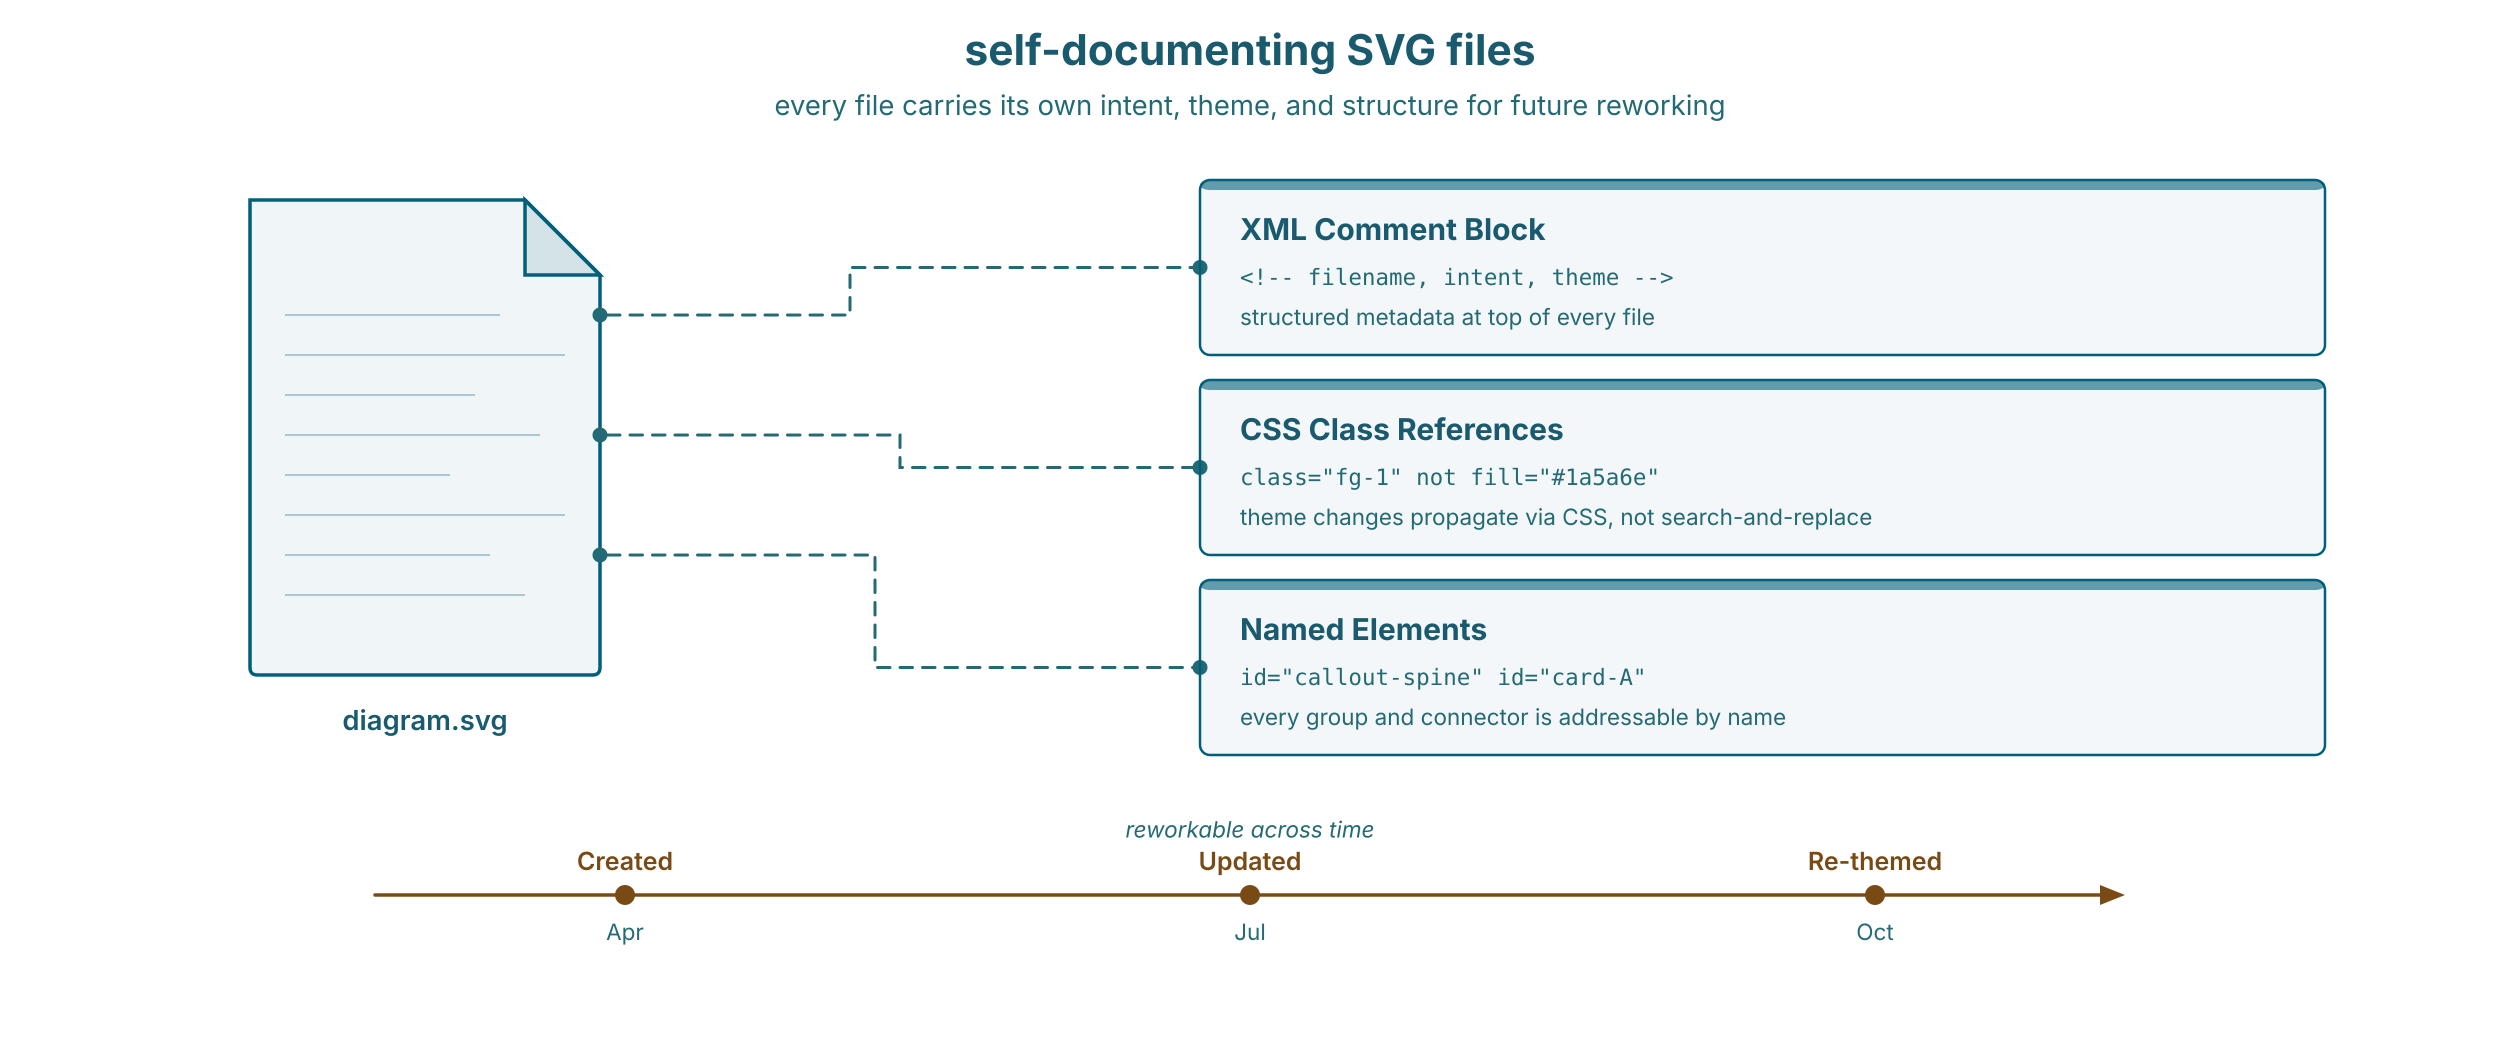
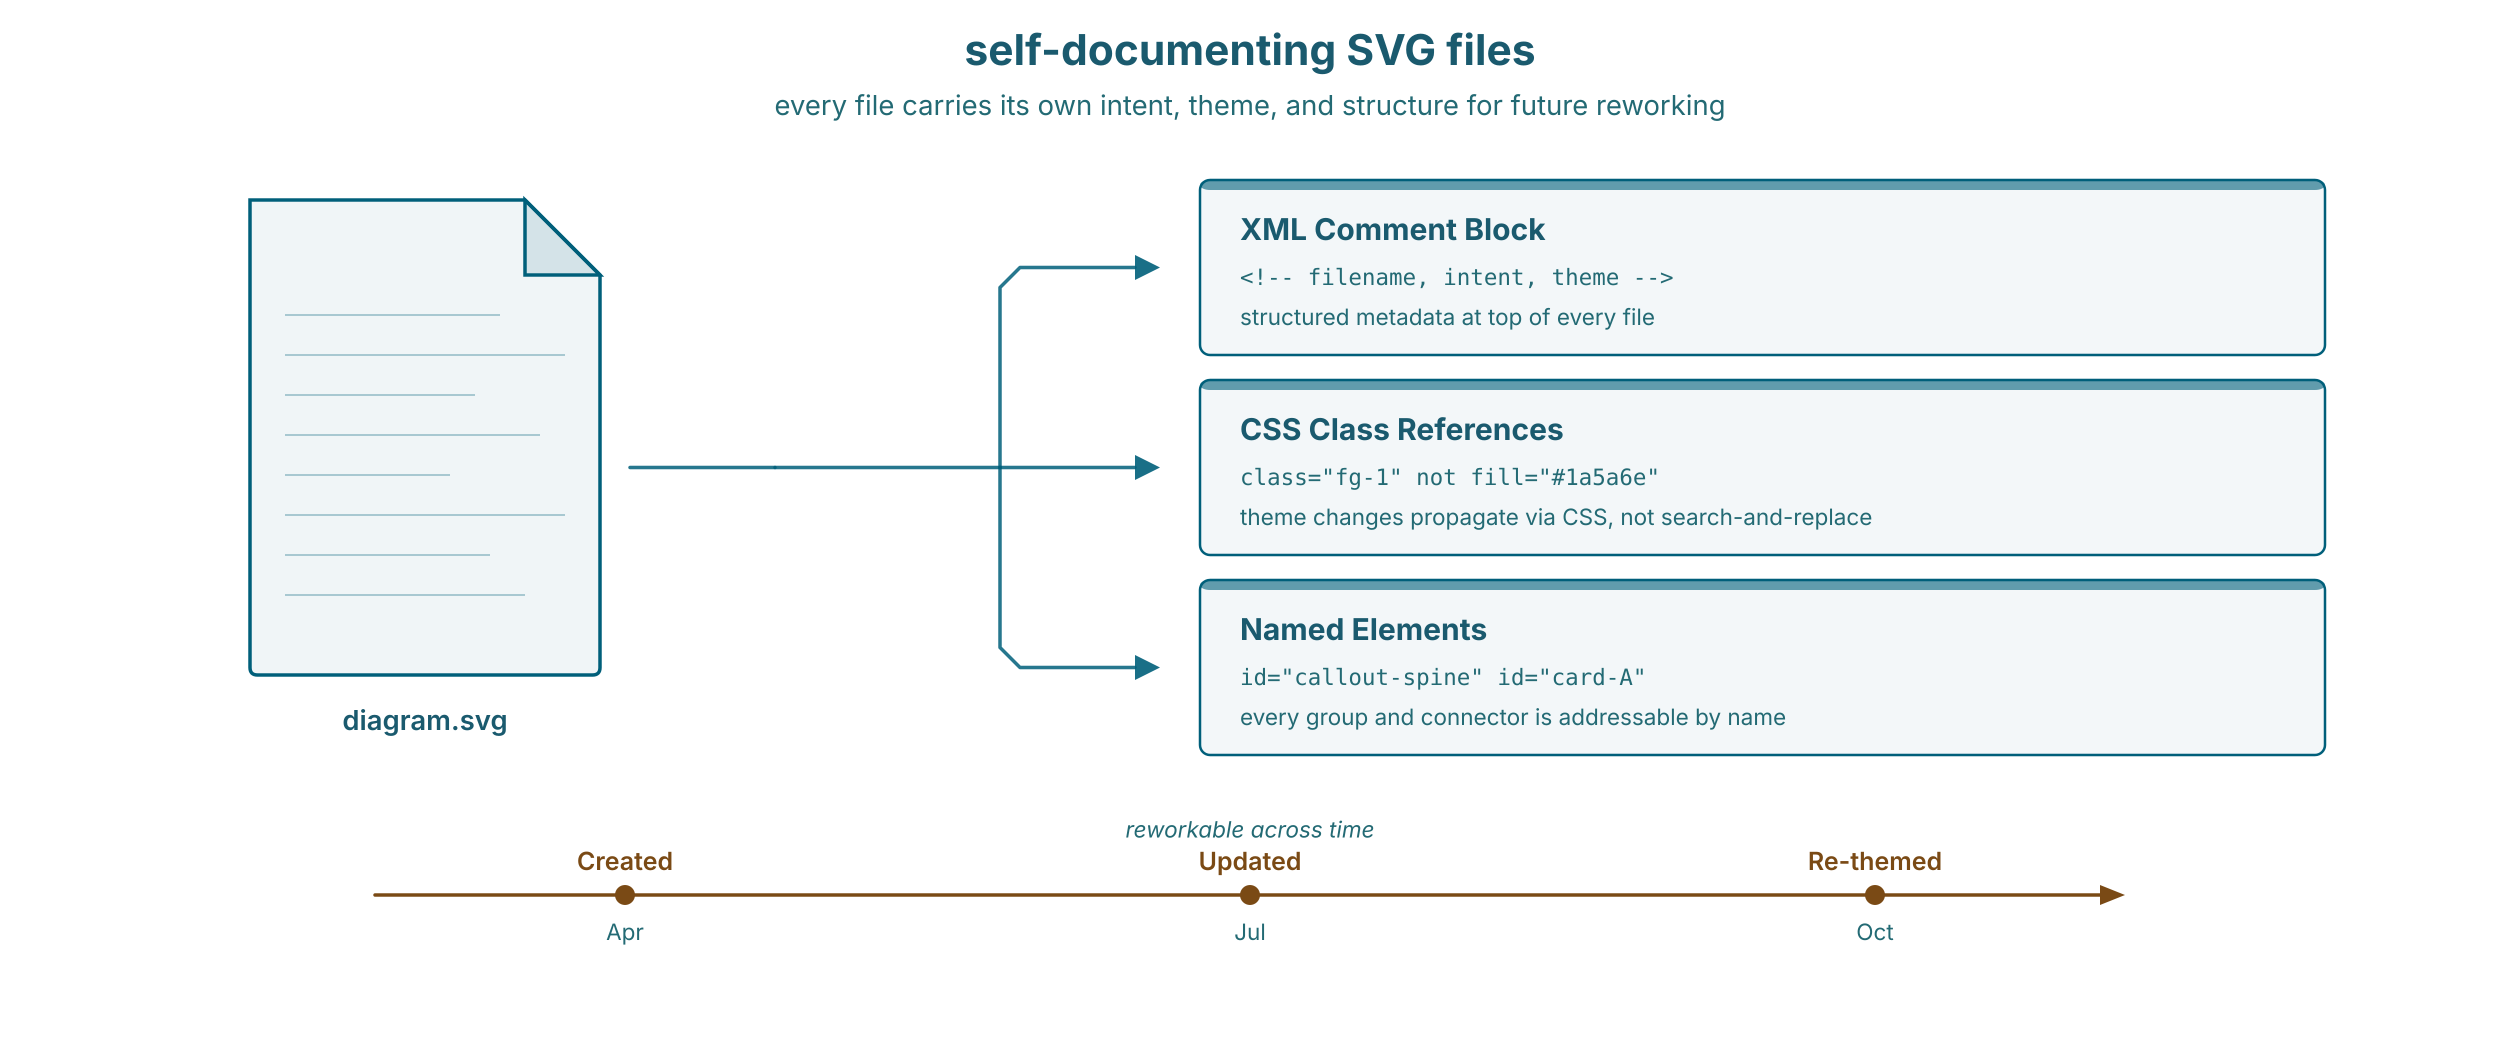
<svg xmlns="http://www.w3.org/2000/svg" viewBox="0 0 1000 420">
  <style>
    text { font-family: 'Inter', 'Segoe UI', Helvetica, Arial, sans-serif; }
    .fg-1 { fill: #1a5a6e; }
    .fg-3 { fill: #236a74; }
    .accent-1 { fill: #005f7a; }
    .accent-2 { fill: #7a4a15; }

    .file-body    { fill: #005f7a; fill-opacity: 0.06; }
    .file-stroke  { fill: none; stroke: #005f7a; stroke-width: 1.4; }
    .file-fold    { fill: #005f7a; fill-opacity: 0.12; stroke: #005f7a; stroke-width: 1.4; }
    .file-line    { fill: none; stroke: #005f7a; stroke-width: 0.8; opacity: 0.3; }

    .callout-fill   { fill: #005f7a; fill-opacity: 0.05; }
    .callout-stroke { fill: none; stroke: #005f7a; stroke-width: 1; }
    .callout-bar    { fill: #005f7a; opacity: 0.6; }

-     .dashed-conn { fill: none; stroke: #236a74; stroke-width: 1.2; stroke-dasharray: 5 4; stroke-linecap: round; }
-     .conn-dot    { fill: #236a74; }
+     .manifold-strand { fill: none; stroke: #005f7a; stroke-width: 1.4; stroke-linejoin: round; stroke-linecap: round; opacity: 0.85; }
+     .manifold-arrow  { fill: #005f7a; stroke: none; opacity: 0.9; }

    .code-text { font-family: 'Consolas', 'Menlo', monospace; font-size: 9px; }
    .card-title { font-size: 12px; font-weight: 700; }
    .card-desc  { font-size: 9px; }

    .timeline-line { fill: none; stroke: #7a4a15; stroke-width: 1.4; stroke-linecap: round; }
    .timeline-dot  { fill: #7a4a15; }
    .timeline-head { fill: #7a4a15; }
    .timeline-label { font-size: 10px; font-weight: 600; }
    .timeline-date  { font-size: 9px; }

    @media (prefers-color-scheme: dark) {
      .fg-1 { fill: #b8e4f0; }
      .fg-3 { fill: #5aafc5; }
      .accent-1 { fill: #5cc8e0; }
      .accent-2 { fill: #d4a04a; }

      .file-body   { fill: #5cc8e0; fill-opacity: 0.08; }
      .file-stroke { stroke: #5cc8e0; }
      .file-fold   { fill: #5cc8e0; fill-opacity: 0.15; stroke: #5cc8e0; }
      .file-line   { stroke: #5cc8e0; }

      .callout-fill   { fill: #5cc8e0; fill-opacity: 0.06; }
      .callout-stroke { stroke: #5cc8e0; }
      .callout-bar    { fill: #5cc8e0; }

-       .dashed-conn { stroke: #5aafc5; }
-       .conn-dot    { fill: #5aafc5; }
+       .manifold-strand { stroke: #5cc8e0; }
+       .manifold-arrow  { fill: #5cc8e0; }

      .timeline-line  { stroke: #d4a04a; }
      .timeline-dot   { fill: #d4a04a; }
      .timeline-head  { fill: #d4a04a; }
    }
  </style>
  <rect x="0" y="0" width="1000" height="420" fill="transparent" />
  <text class="fg-1" x="500" y="26" text-anchor="middle" font-size="17" font-weight="700">self-documenting SVG files</text>
  <text class="fg-3" x="500" y="46" text-anchor="middle" font-size="11">every file carries its own intent, theme, and structure for future reworking</text>
  <g id="file-icon">
    <path class="file-body" d="M100,80 H210 L240,110 V267 Q240,270 237,270 H103 Q100,270 100,267 Z" />
    <path class="file-stroke" d="M100,80 H210 L240,110 V267 Q240,270 237,270 H103 Q100,270 100,267 Z" />
    <path class="file-fold" d="M210,80 L240,110 H210 Z" />
    <line class="file-line" x1="114" y1="126" x2="200" y2="126" />
    <line class="file-line" x1="114" y1="142" x2="226" y2="142" />
    <line class="file-line" x1="114" y1="158" x2="190" y2="158" />
    <line class="file-line" x1="114" y1="174" x2="216" y2="174" />
    <line class="file-line" x1="114" y1="190" x2="180" y2="190" />
    <line class="file-line" x1="114" y1="206" x2="226" y2="206" />
    <line class="file-line" x1="114" y1="222" x2="196" y2="222" />
    <line class="file-line" x1="114" y1="238" x2="210" y2="238" />
    <text class="fg-1" x="170" y="292" text-anchor="middle" font-size="11" font-weight="600">diagram.svg</text>
  </g>
  <g id="connectors">
-     <circle class="conn-dot" cx="240" cy="126" r="3" />
-     <path class="dashed-conn" d="M243,126 L340,126 L340,107 L477,107" />
-     <circle class="conn-dot" cx="480" cy="107" r="3" />
-     <circle class="conn-dot" cx="240" cy="174" r="3" />
-     <path class="dashed-conn" d="M243,174 L360,174 L360,187 L477,187" />
-     <circle class="conn-dot" cx="480" cy="187" r="3" />
-     <circle class="conn-dot" cx="240" cy="222" r="3" />
-     <path class="dashed-conn" d="M243,222 L350,222 L350,267 L477,267" />
-     <circle class="conn-dot" cx="480" cy="267" r="3" />
+     <path class="manifold-strand" d="M252,187 L310,187" />
+     <path class="manifold-strand" d="M310,187 L400,187" />
+     <path class="manifold-strand" d="M400,187 L400,115 L408,107 L454,107" />
+     <polygon class="manifold-arrow" points="464,107 454,102 454,112" />
+     <path class="manifold-strand" d="M400,187 L454,187" />
+     <polygon class="manifold-arrow" points="464,187 454,182 454,192" />
+     <path class="manifold-strand" d="M400,187 L400,259 L408,267 L454,267" />
+     <polygon class="manifold-arrow" points="464,267 454,262 454,272" />
  </g>
  <g id="callout-1">
    <rect class="callout-fill" x="480" y="72" width="450" height="70" rx="4" />
    <rect class="callout-stroke" x="480" y="72" width="450" height="70" rx="4" />
    <rect class="callout-bar" x="480" y="72" width="450" height="4" rx="4" />
    <text class="fg-1 card-title" x="496" y="96">XML Comment Block</text>
    <text class="fg-3 code-text" x="496" y="114">&lt;!-- filename, intent, theme --&gt;</text>
    <text class="fg-3 card-desc" x="496" y="130" font-size="9">structured metadata at top of every file</text>
  </g>
  <g id="callout-2">
    <rect class="callout-fill" x="480" y="152" width="450" height="70" rx="4" />
    <rect class="callout-stroke" x="480" y="152" width="450" height="70" rx="4" />
    <rect class="callout-bar" x="480" y="152" width="450" height="4" rx="4" />
    <text class="fg-1 card-title" x="496" y="176">CSS Class References</text>
    <text class="fg-3 code-text" x="496" y="194">class="fg-1"  not  fill="#1a5a6e"</text>
    <text class="fg-3 card-desc" x="496" y="210" font-size="9">theme changes propagate via CSS, not search-and-replace</text>
  </g>
  <g id="callout-3">
    <rect class="callout-fill" x="480" y="232" width="450" height="70" rx="4" />
    <rect class="callout-stroke" x="480" y="232" width="450" height="70" rx="4" />
    <rect class="callout-bar" x="480" y="232" width="450" height="4" rx="4" />
    <text class="fg-1 card-title" x="496" y="256">Named Elements</text>
    <text class="fg-3 code-text" x="496" y="274">id="callout-spine"  id="card-A"</text>
    <text class="fg-3 card-desc" x="496" y="290" font-size="9">every group and connector is addressable by name</text>
  </g>
  <g id="timeline">
    <text class="fg-3" x="500" y="335" text-anchor="middle" font-size="9" font-style="italic">reworkable across time</text>
    <line class="timeline-line" x1="150" y1="358" x2="840" y2="358" />
    <polygon class="timeline-head" points="840,354 850,358 840,362" />
    <circle class="timeline-dot" cx="250" cy="358" r="4" />
    <text class="accent-2 timeline-label" x="250" y="348" text-anchor="middle">Created</text>
    <text class="fg-3 timeline-date" x="250" y="376" text-anchor="middle">Apr</text>
    <circle class="timeline-dot" cx="500" cy="358" r="4" />
    <text class="accent-2 timeline-label" x="500" y="348" text-anchor="middle">Updated</text>
    <text class="fg-3 timeline-date" x="500" y="376" text-anchor="middle">Jul</text>
    <circle class="timeline-dot" cx="750" cy="358" r="4" />
    <text class="accent-2 timeline-label" x="750" y="348" text-anchor="middle">Re-themed</text>
    <text class="fg-3 timeline-date" x="750" y="376" text-anchor="middle">Oct</text>
  </g>
</svg>
